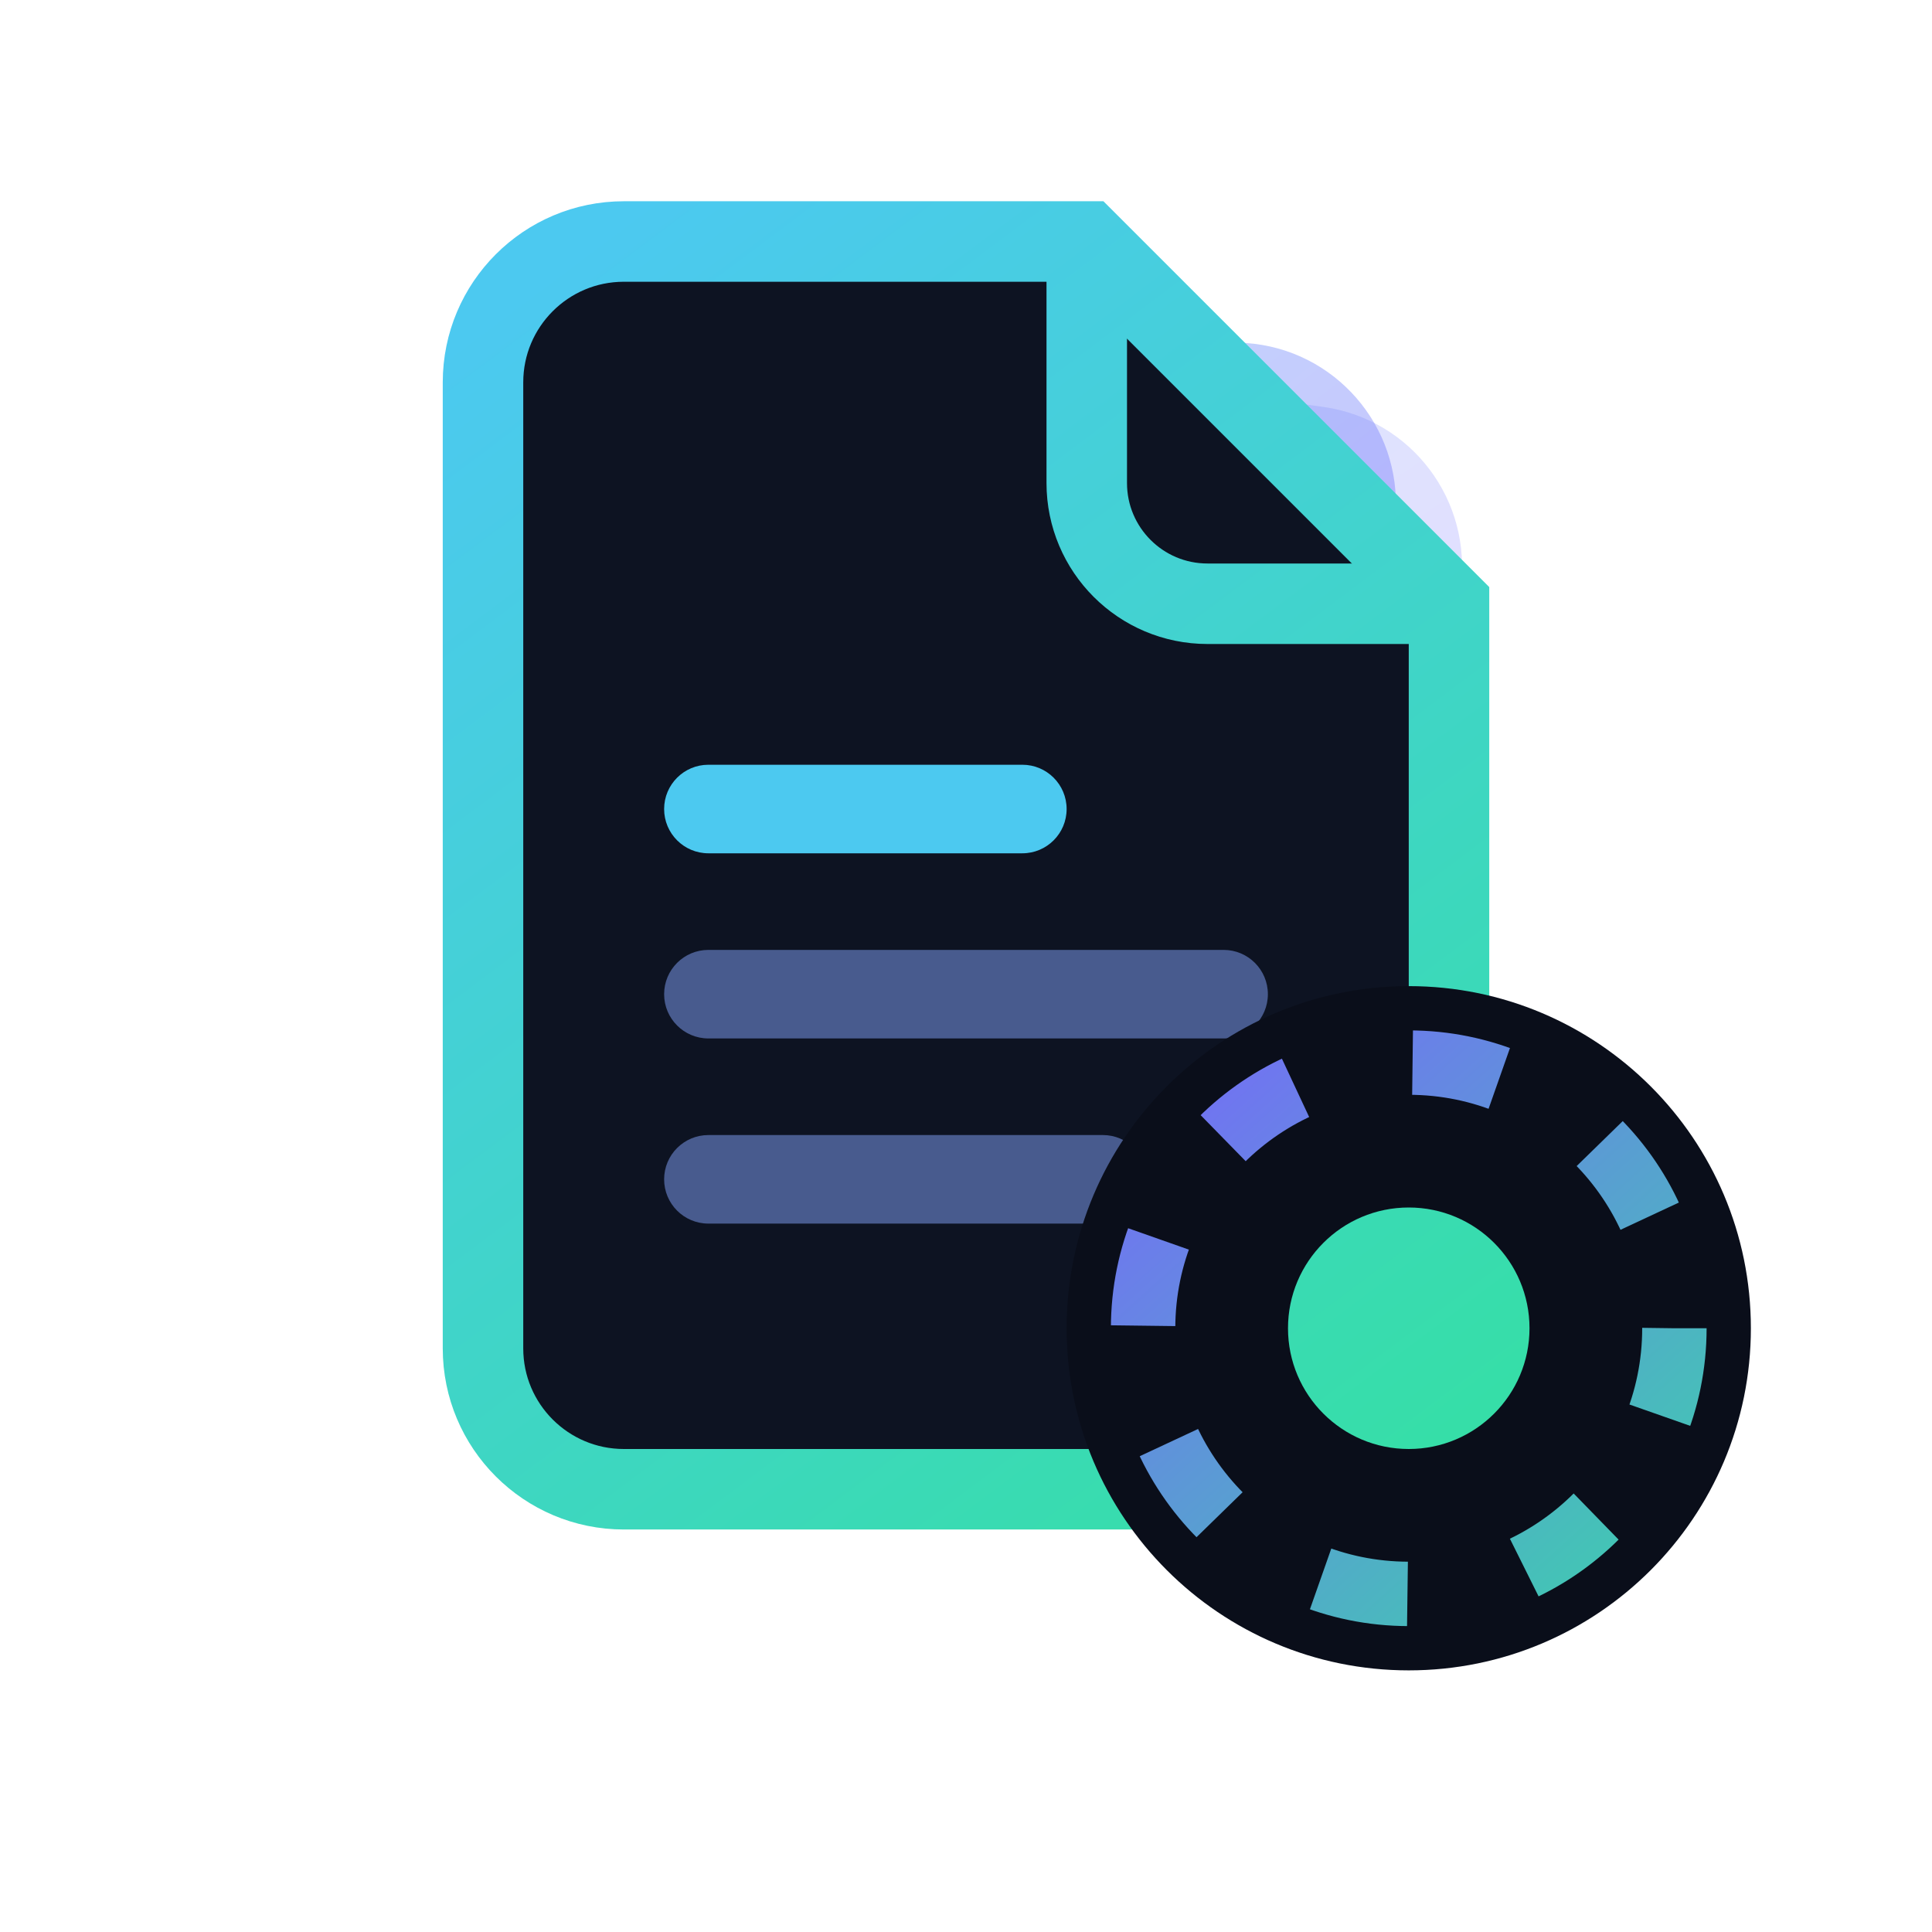
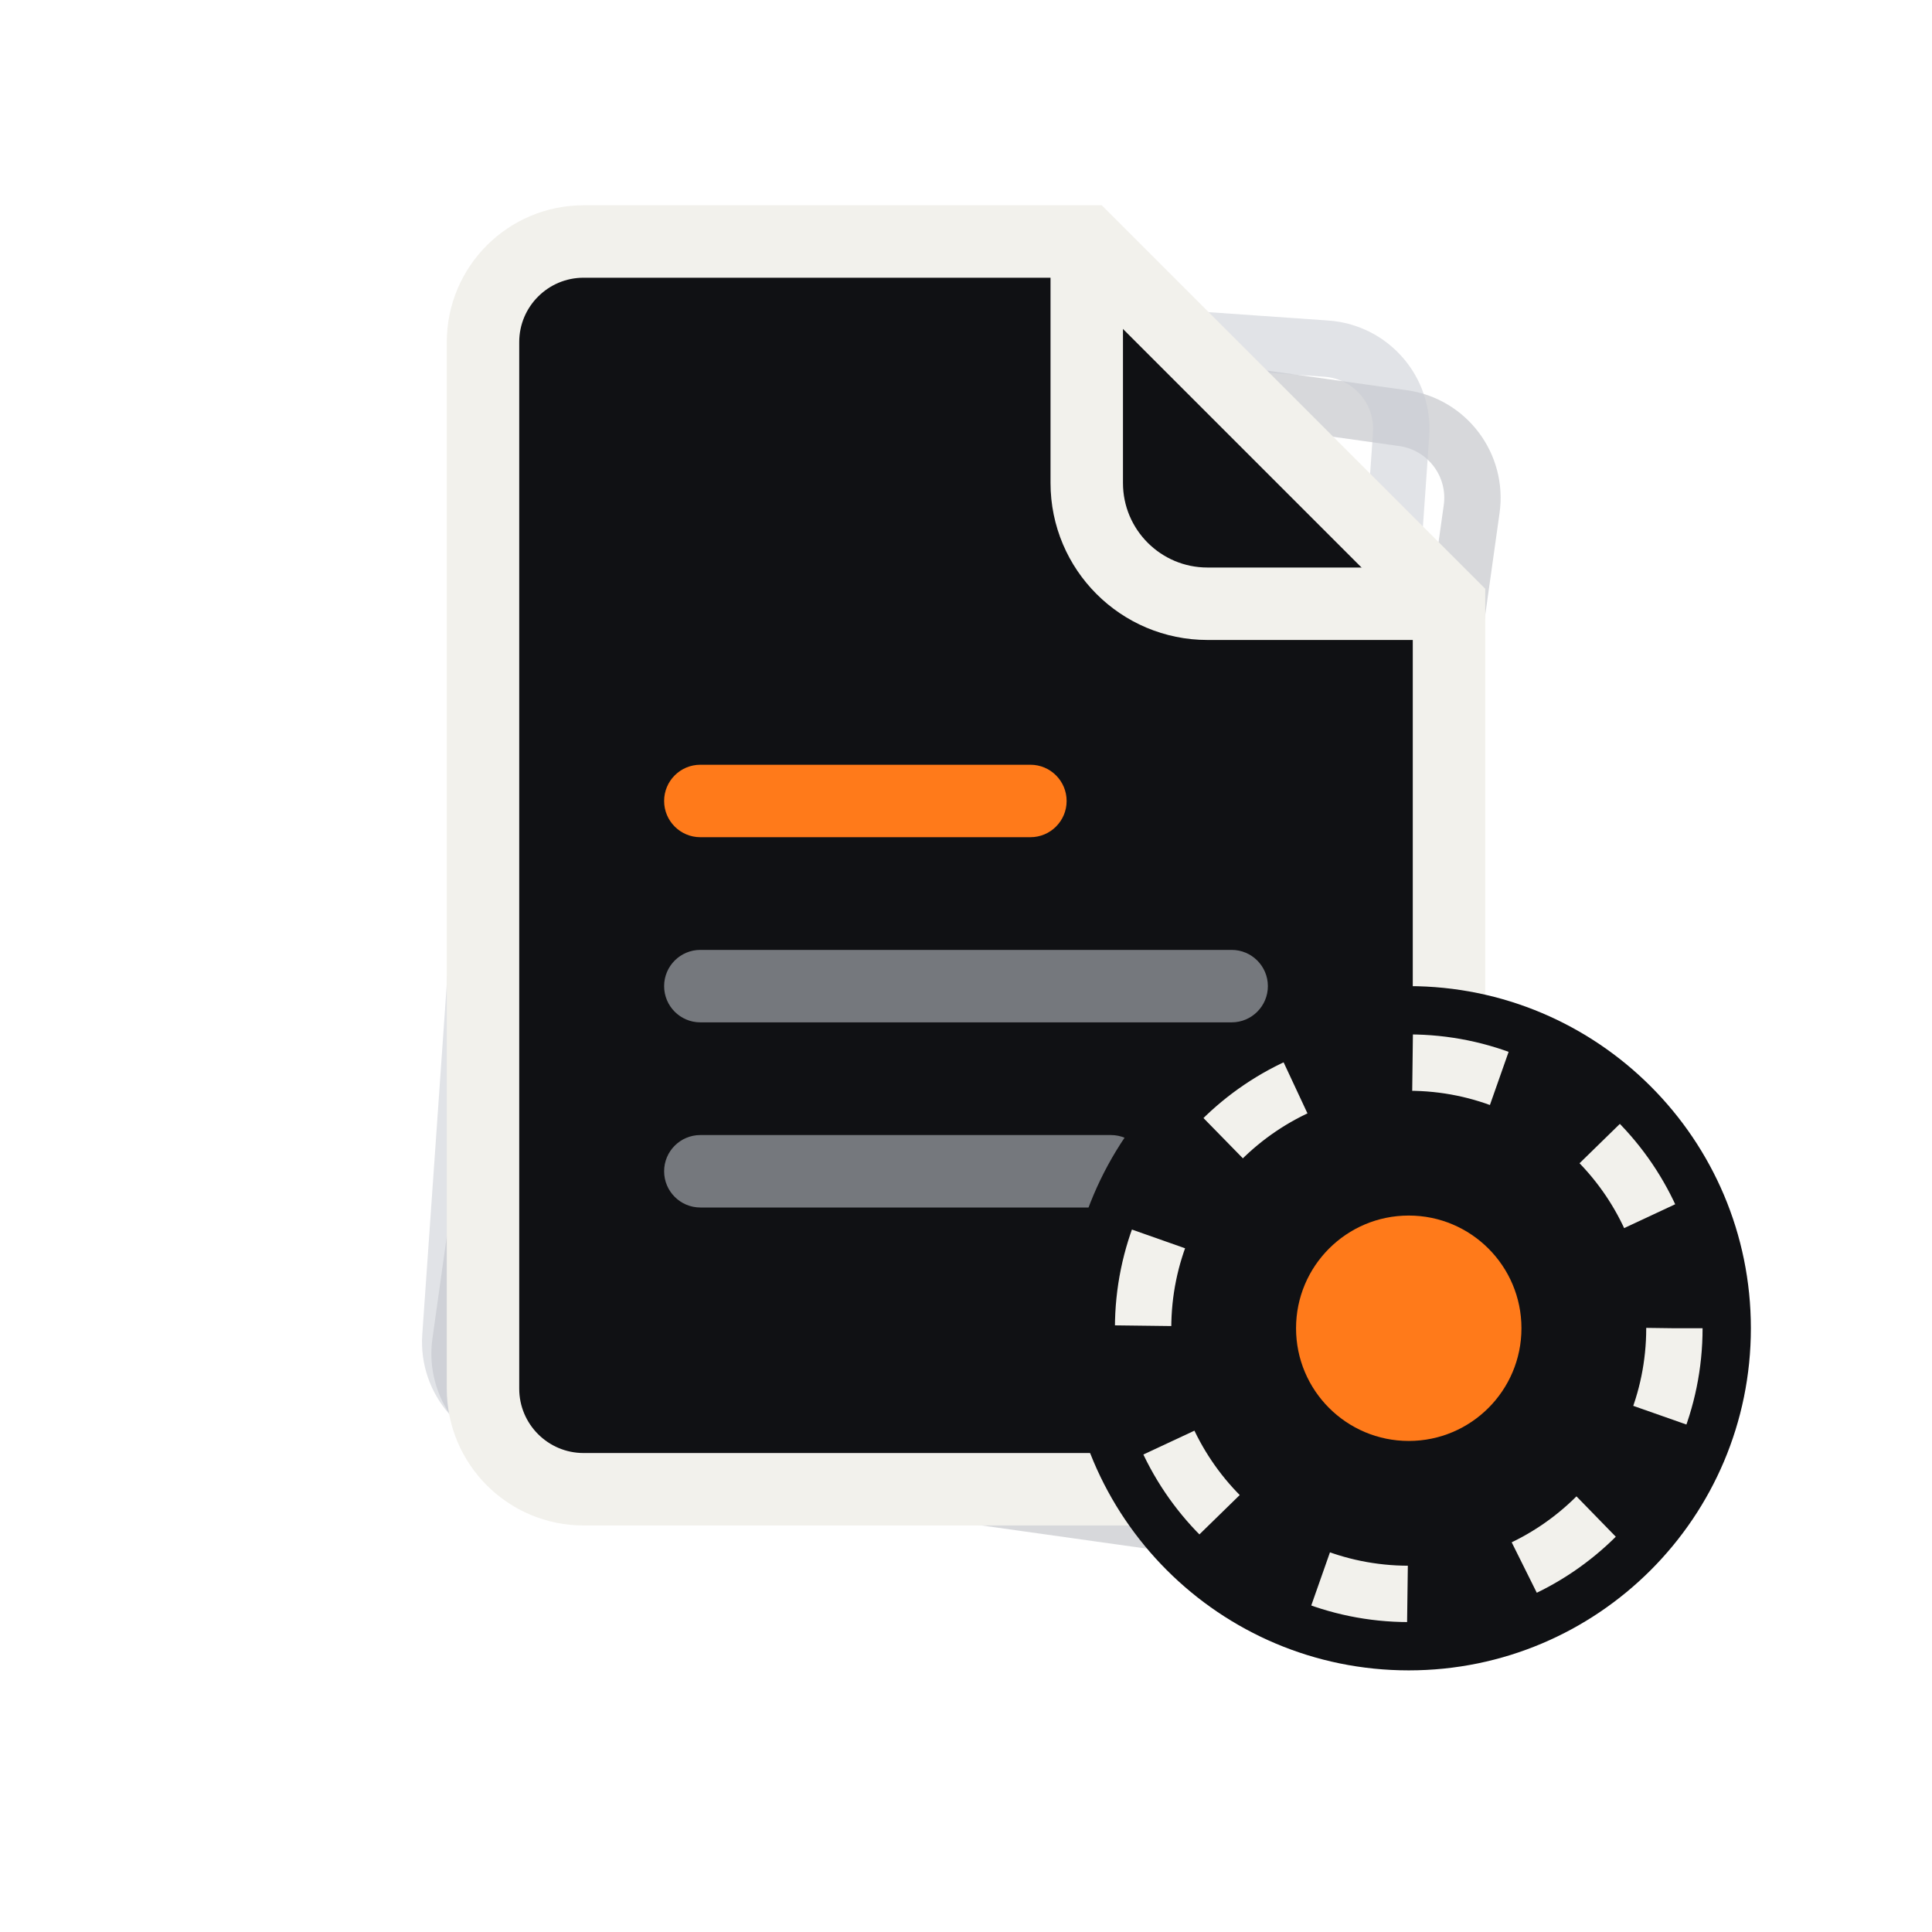
<svg xmlns="http://www.w3.org/2000/svg" width="48" height="48" viewBox="0 0 48 48" fill="none" role="img" aria-label="Doculus logo">
-   <defs>
-     <linearGradient id="dgrad" x1="6" y1="4" x2="42" y2="44" gradientUnits="userSpaceOnUse">
-       <stop stop-color="#4CC9F0" />
-       <stop offset="0.55" stop-color="#7B61FF" />
-       <stop offset="1" stop-color="#34E0A1" />
-     </linearGradient>
-     <linearGradient id="dgrad2" x1="12" y1="8" x2="36" y2="40" gradientUnits="userSpaceOnUse">
-       <stop stop-color="#4CC9F0" />
-       <stop offset="1" stop-color="#34E0A1" />
-     </linearGradient>
-   </defs>
-   <rect x="13" y="9" width="22" height="28" rx="4" transform="rotate(8 24 23)" fill="url(#dgrad)" opacity="0.22" />
-   <rect x="12" y="8" width="22" height="28" rx="4" transform="rotate(4 23 22)" fill="url(#dgrad)" opacity="0.40" />
-   <path d="M12 9.5A3.5 3.5 0 0 1 15.5 6H27l9 9v18.5A3.5 3.5 0 0 1 32.5 37h-17A3.5 3.5 0 0 1 12 33.5v-24Z" fill="#0d1322" stroke="url(#dgrad2)" stroke-width="2" />
-   <path d="M27 6v6a3 3 0 0 0 3 3h6" stroke="url(#dgrad2)" stroke-width="2" stroke-linejoin="round" fill="none" />
-   <rect x="16.5" y="19" width="10" height="2.2" rx="1.1" fill="#4CC9F0" />
-   <rect x="16.5" y="23.6" width="15" height="2.2" rx="1.1" fill="#6f8bd6" opacity="0.6" />
-   <rect x="16.5" y="28.2" width="12" height="2.2" rx="1.1" fill="#6f8bd6" opacity="0.6" />
-   <circle cx="35" cy="33" r="8.5" fill="#0a0e1a" />
-   <circle cx="35" cy="33" r="6.6" fill="none" stroke="url(#dgrad)" stroke-width="1.6" stroke-dasharray="2.2 3" />
-   <circle cx="35" cy="33" r="3" fill="url(#dgrad2)" />
+   <rect x="13" y="9" width="22" height="28" rx="2" transform="rotate(8 24 23)" stroke="#8b8f98" stroke-width="1.4" opacity="0.35" />
+   <rect x="12" y="8" width="22" height="28" rx="2" transform="rotate(4 23 22)" stroke="#c9ccd3" stroke-width="1.4" opacity="0.55" />
+   <path d="M12 8.5A2.5 2.5 0 0 1 14.5 6H27l9 9v19.5A2.5 2.5 0 0 1 33.5 37h-19A2.5 2.5 0 0 1 12 34.5v-26Z" fill="#101114" stroke="#f2f1ec" stroke-width="1.8" />
+   <path d="M27 6v6a3 3 0 0 0 3 3h6" stroke="#f2f1ec" stroke-width="1.8" stroke-linejoin="round" fill="none" />
+   <rect x="16.5" y="19" width="10" height="1.8" rx="0.9" fill="#ff7a1a" />
+   <rect x="16.5" y="23.6" width="15" height="1.8" rx="0.9" fill="#c9ccd3" opacity="0.55" />
+   <rect x="16.5" y="28.2" width="12" height="1.8" rx="0.9" fill="#c9ccd3" opacity="0.55" />
+   <circle cx="35" cy="33" r="8.5" fill="#101114" />
+   <circle cx="35" cy="33" r="6.6" fill="none" stroke="#f2f1ec" stroke-width="1.4" stroke-dasharray="2.2 3" />
+   <circle cx="35" cy="33" r="2.8" fill="#ff7a1a" />
</svg>
